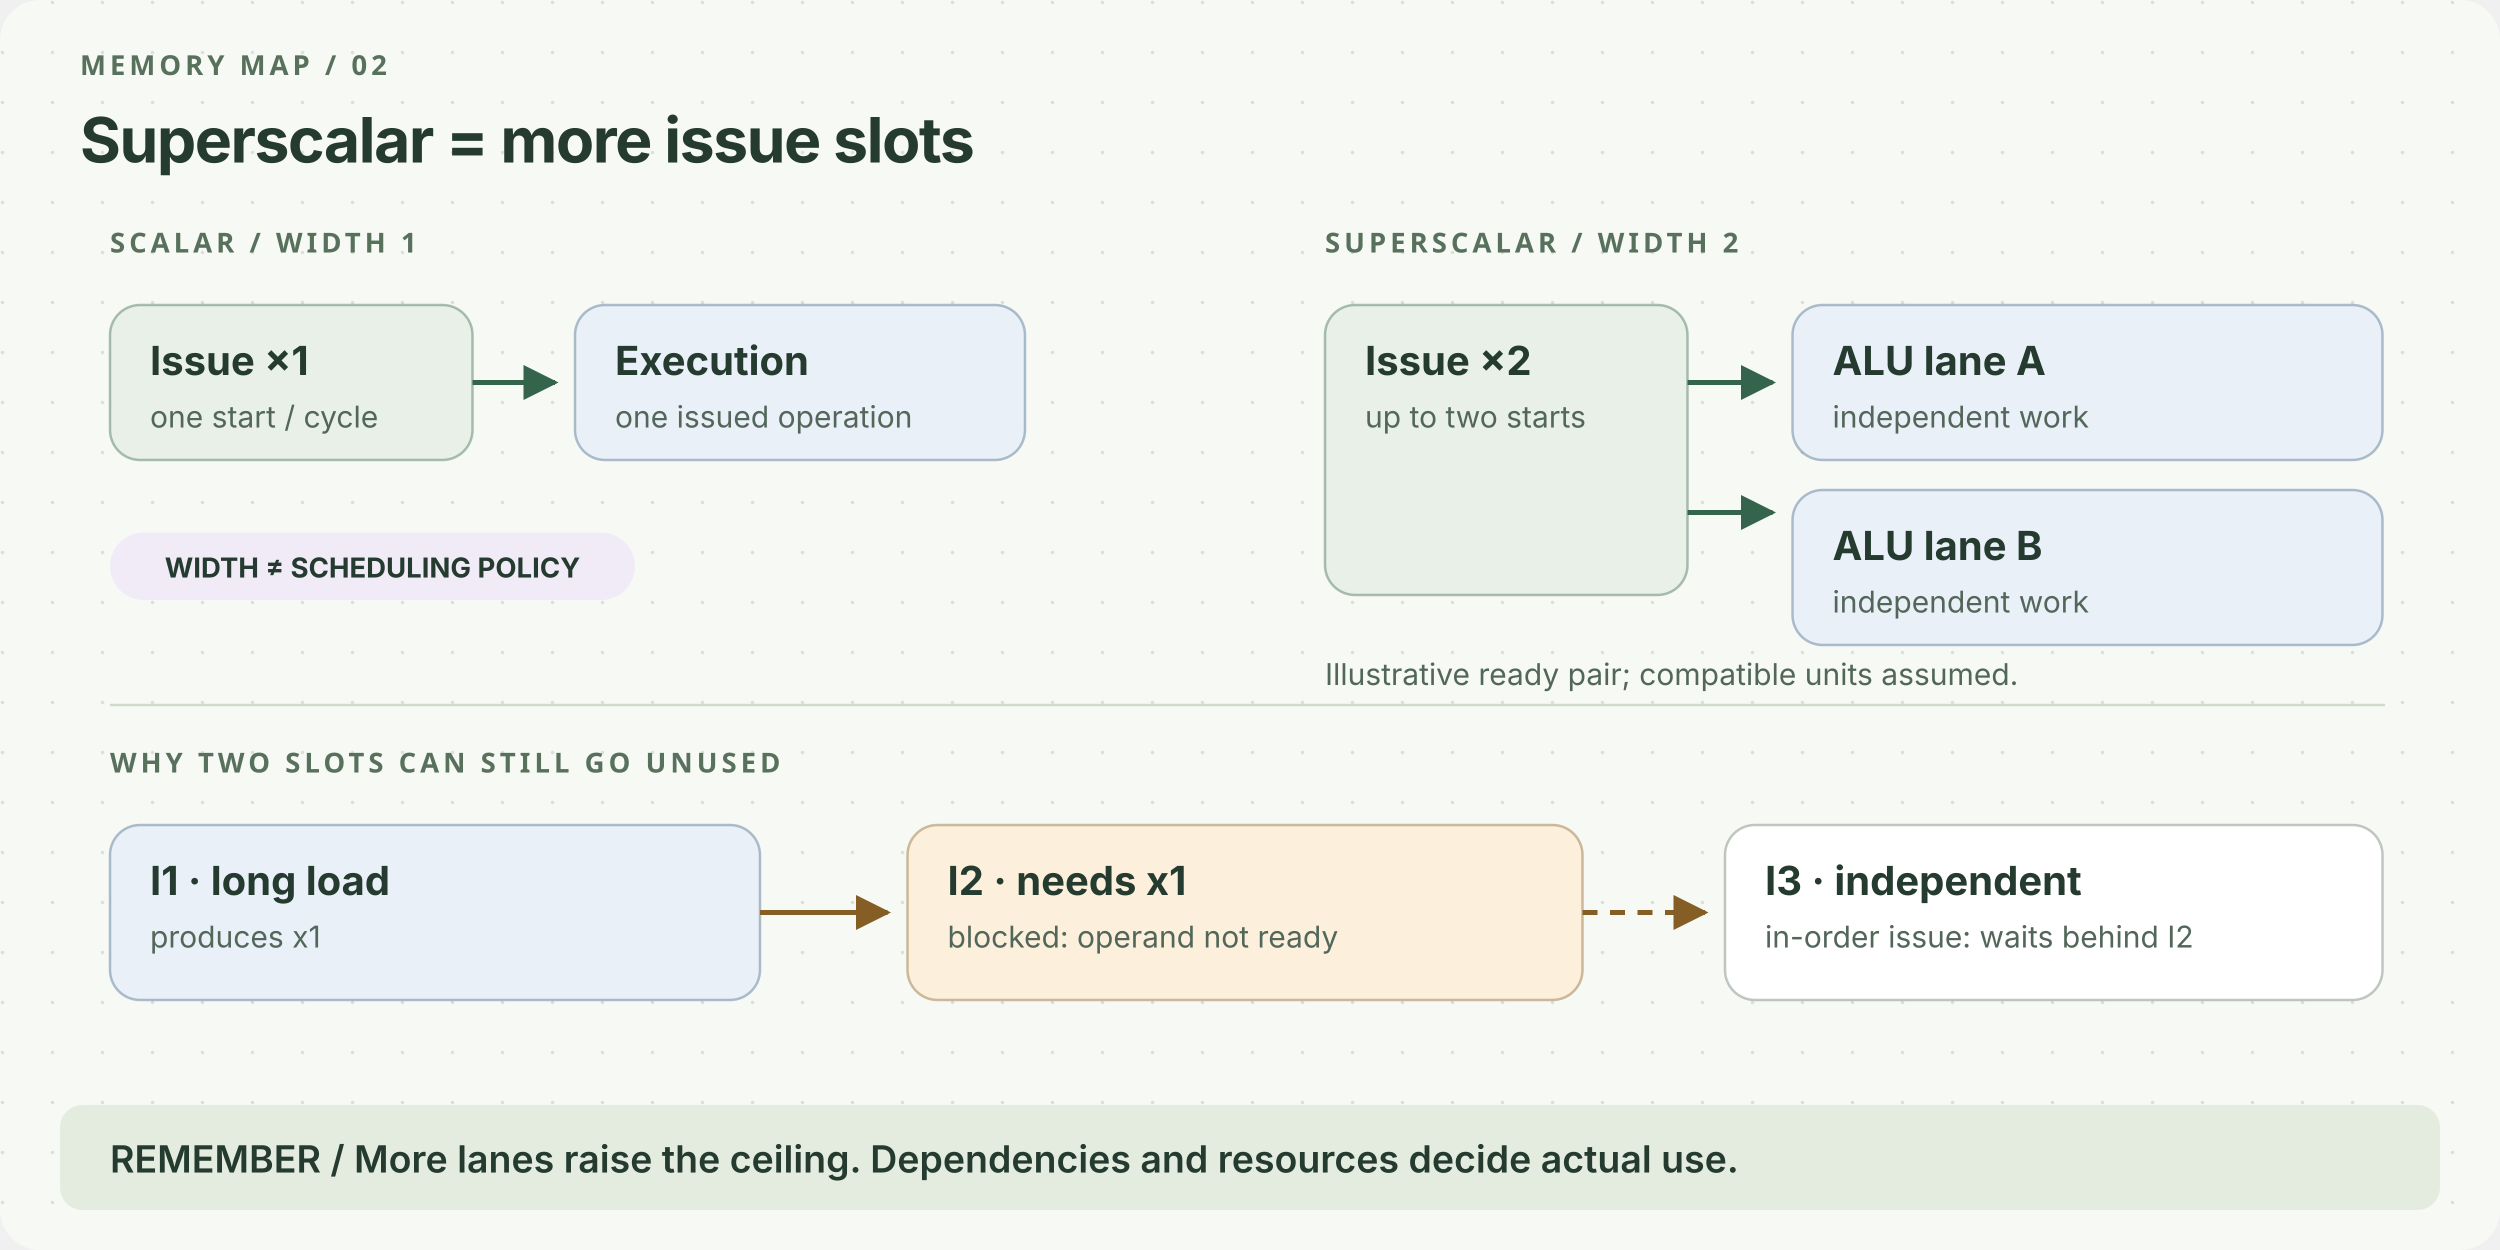
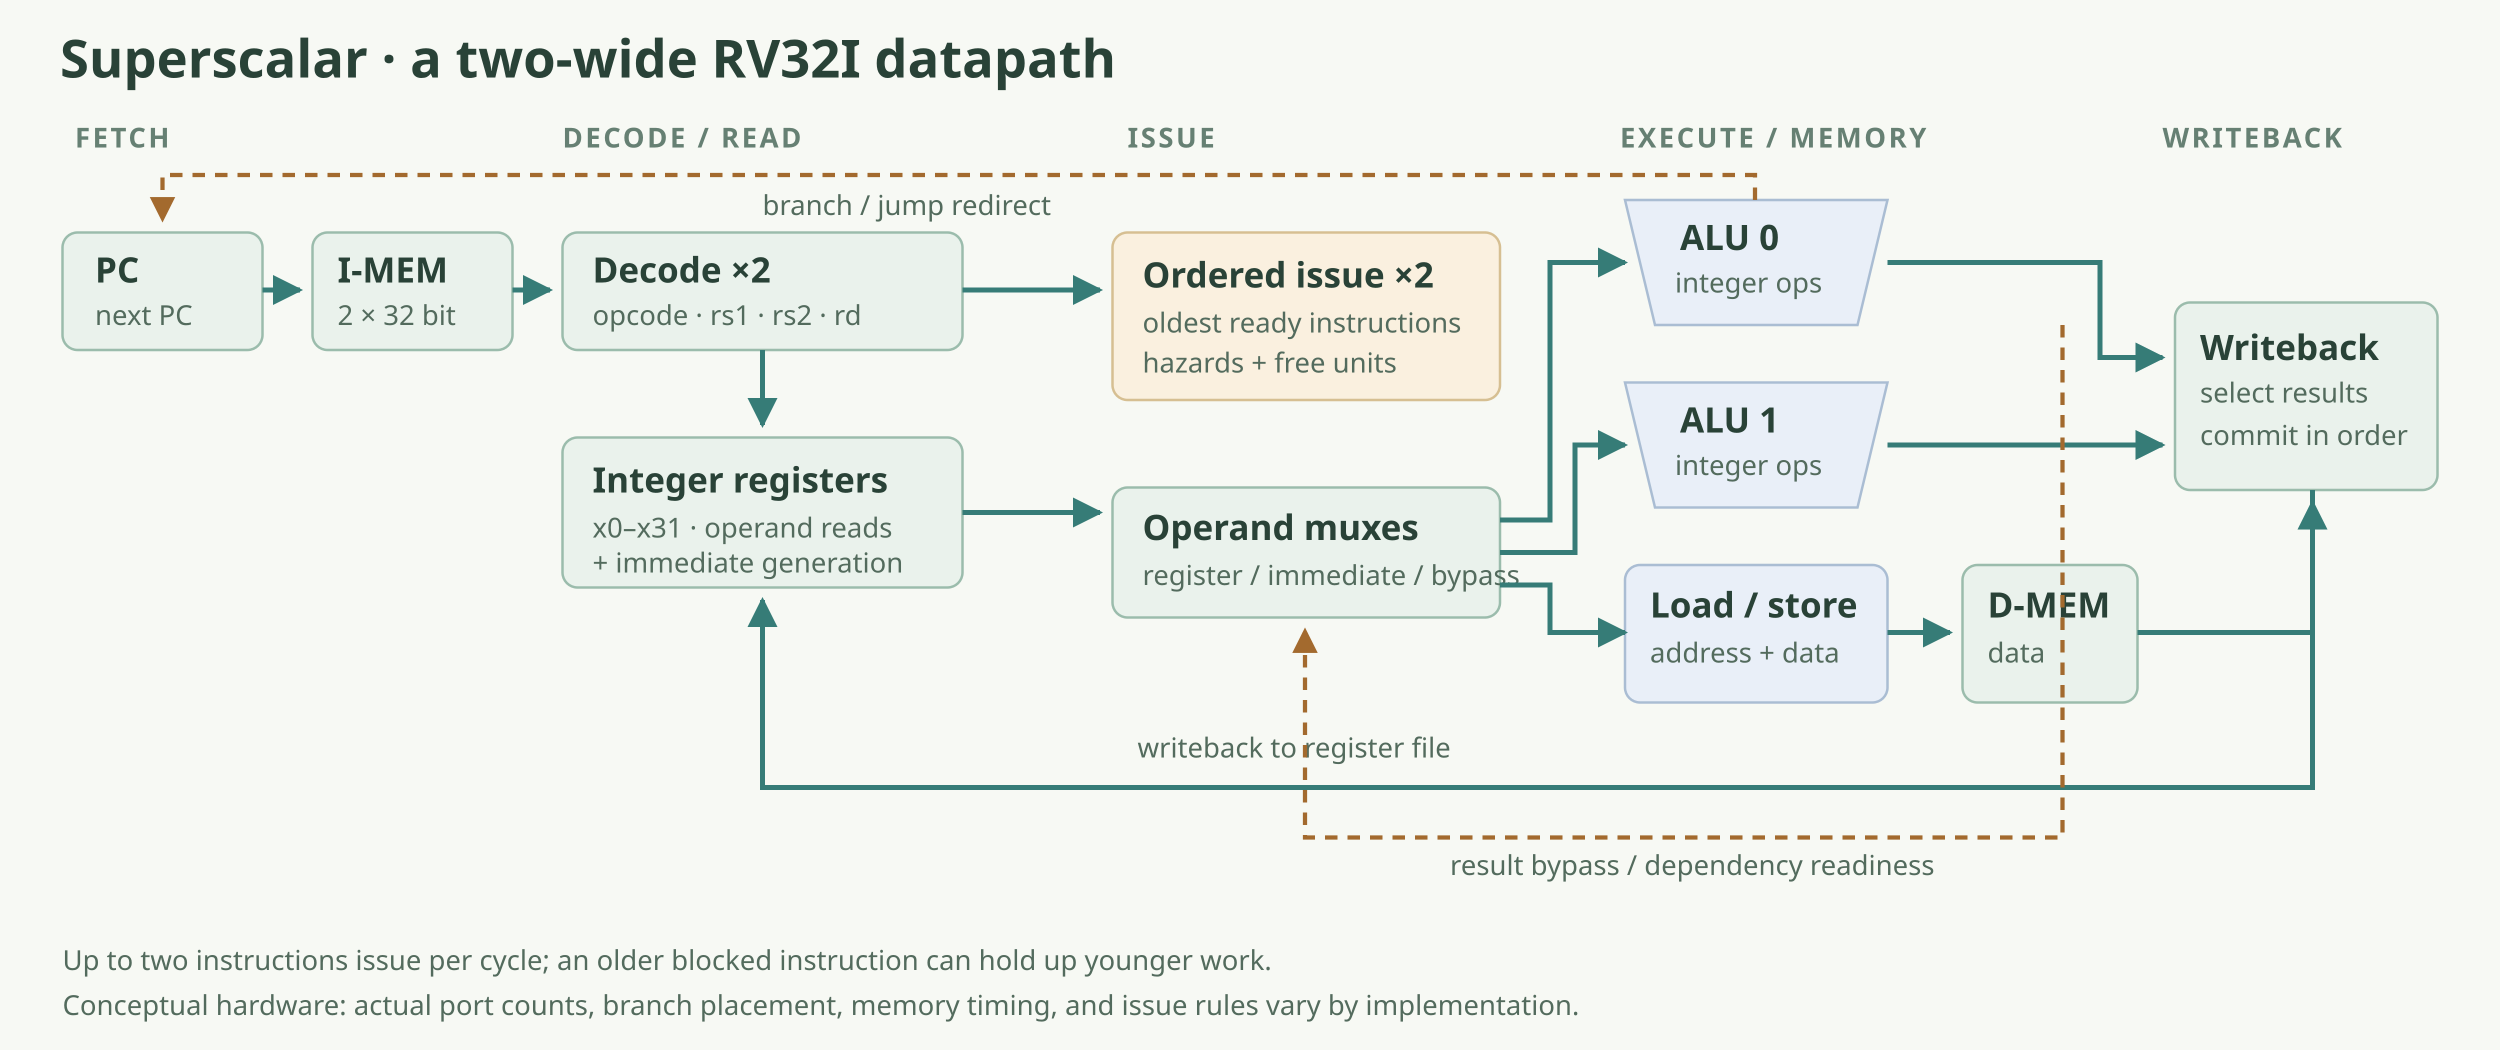
- <svg xmlns="http://www.w3.org/2000/svg" viewBox="0 0 1000 500" role="img" aria-labelledby="title desc">
+ <svg xmlns="http://www.w3.org/2000/svg" viewBox="0 0 1000 420" role="img" aria-labelledby="title desc">
  <defs>
-     <marker id="arrow-green" viewBox="0 0 10 10" refX="9" refY="5" markerWidth="7" markerHeight="7" orient="auto-start-reverse">
-       <path d="M0 0L10 5L0 10Z" fill="#35644c" />
+     <marker id="data" viewBox="0 0 10 10" refX="9" refY="5" markerWidth="6" markerHeight="6" orient="auto">
+       <path d="M0 0L10 5L0 10Z" fill="#367c77" />
    </marker>
-     <marker id="arrow-blue" viewBox="0 0 10 10" refX="9" refY="5" markerWidth="7" markerHeight="7" orient="auto-start-reverse">
-       <path d="M0 0L10 5L0 10Z" fill="#3d648a" />
+     <marker id="control" viewBox="0 0 10 10" refX="9" refY="5" markerWidth="6" markerHeight="6" orient="auto">
+       <path d="M0 0L10 5L0 10Z" fill="#a36a2e" />
    </marker>
-     <marker id="arrow-amber" viewBox="0 0 10 10" refX="9" refY="5" markerWidth="7" markerHeight="7" orient="auto-start-reverse">
-       <path d="M0 0L10 5L0 10Z" fill="#855e25" />
-     </marker>
-     <marker id="arrow-purple" viewBox="0 0 10 10" refX="9" refY="5" markerWidth="7" markerHeight="7" orient="auto-start-reverse">
-       <path d="M0 0L10 5L0 10Z" fill="#74569a" />
-     </marker>
-     <marker id="arrow-plain" viewBox="0 0 10 10" refX="9" refY="5" markerWidth="7" markerHeight="7" orient="auto-start-reverse">
-       <path d="M0 0L10 5L0 10Z" fill="#64766a" />
-     </marker>
-     <pattern id="dots" width="20" height="20" patternUnits="userSpaceOnUse">
-       <circle cx="1" cy="1" r=".7" fill="#d8e1d5" />
-     </pattern>
  </defs>
-   <style>text{font-family:system-ui,-apple-system,Segoe UI,sans-serif;fill:#253b30}.eyebrow{font:600 11px system-ui;letter-spacing:1.6px;fill:#58715d}.heading{font-size:25px;font-weight:650;letter-spacing:-.6px}.node{font-size:16px;font-weight:650}.body{font-size:14px}.small{font-size:12px;fill:#52675a}.tag{font-size:11px;font-weight:650}.mono{font:12px ui-monospace,SFMono-Regular,Consolas,monospace}.foot{font-size:15px;font-weight:600}.axis{font:11px ui-monospace,SFMono-Regular,Consolas,monospace;fill:#617669}</style>
-   <rect width="1000" height="500" rx="16" fill="#f7f9f4" />
-   <rect width="1000" height="500" rx="16" fill="url(#dots)" />
-   <text x="32" y="30" class="eyebrow" text-anchor="start">MEMORY MAP / 02</text>
-   <text x="32" y="65" class="heading" text-anchor="start">Superscalar = more issue slots</text>
-   <text x="44" y="101" class="eyebrow" text-anchor="start">SCALAR / WIDTH 1</text>
-   <text x="530" y="101" class="eyebrow" text-anchor="start">SUPERSCALAR / WIDTH 2</text>
-   <rect x="44" y="122" width="145" height="62" rx="12" fill="#e8f0e7" stroke="#35644c" stroke-opacity=".4" />
-   <text x="60" y="150" class="node" text-anchor="start">Issue ×1</text>
-   <text x="60" y="171" class="small" text-anchor="start">one start / cycle</text>
-   <path d="M189 153H222" fill="none" stroke="#35644c" stroke-width="2" marker-end="url(#arrow-green)" />
-   <rect x="230" y="122" width="180" height="62" rx="12" fill="#eaf0f8" stroke="#3d648a" stroke-opacity=".4" />
-   <text x="246" y="150" class="node" text-anchor="start">Execution</text>
-   <text x="246" y="171" class="small" text-anchor="start">one issued operation</text>
-   <rect x="530" y="122" width="145" height="116" rx="12" fill="#e8f0e7" stroke="#35644c" stroke-opacity=".4" />
-   <text x="546" y="150" class="node" text-anchor="start">Issue ×2</text>
-   <text x="546" y="171" class="small" text-anchor="start">up to two starts</text>
-   <path d="M675 153H709" fill="none" stroke="#35644c" stroke-width="2" marker-end="url(#arrow-green)" />
-   <path d="M675 205H709" fill="none" stroke="#35644c" stroke-width="2" marker-end="url(#arrow-green)" />
-   <rect x="717" y="122" width="236" height="62" rx="12" fill="#eaf0f8" stroke="#3d648a" stroke-opacity=".4" />
-   <text x="733" y="150" class="node" text-anchor="start">ALU lane A</text>
-   <text x="733" y="171" class="small" text-anchor="start">independent work</text>
-   <rect x="717" y="196" width="236" height="62" rx="12" fill="#eaf0f8" stroke="#3d648a" stroke-opacity=".4" />
-   <text x="733" y="224" class="node" text-anchor="start">ALU lane B</text>
-   <text x="733" y="245" class="small" text-anchor="start">independent work</text>
-   <rect x="44" y="213" width="210" height="27" rx="13.5" fill="#f1ebf8" />
-   <text x="149" y="231" class="tag" text-anchor="middle">WIDTH ≠ SCHEDULING POLICY</text>
-   <path d="M44 282H954" stroke="#d0dacb" />
-   <text x="44" y="309" class="eyebrow" text-anchor="start">WHY TWO SLOTS CAN STILL GO UNUSED</text>
-   <rect x="44" y="330" width="260" height="70" rx="12" fill="#eaf0f8" stroke="#3d648a" stroke-opacity=".4" />
-   <text x="60" y="358" class="node" text-anchor="start">I1 · long load</text>
-   <text x="60" y="379" class="small" text-anchor="start">produces x1</text>
-   <path d="M304 365H355" fill="none" stroke="#855e25" stroke-width="2" marker-end="url(#arrow-amber)" />
-   <rect x="363" y="330" width="270" height="70" rx="12" fill="#fcf0dc" stroke="#855e25" stroke-opacity=".4" />
-   <text x="379" y="358" class="node" text-anchor="start">I2 · needs x1</text>
-   <text x="379" y="379" class="small" text-anchor="start">blocked: operand not ready</text>
-   <path d="M633 365H682" fill="none" stroke="#855e25" stroke-width="2" stroke-dasharray="6 5" marker-end="url(#arrow-amber)" />
-   <rect x="690" y="330" width="263" height="70" rx="12" fill="#fff" stroke="#64766a" stroke-opacity=".4" />
-   <text x="706" y="358" class="node" text-anchor="start">I3 · independent</text>
-   <text x="706" y="379" class="small" text-anchor="start">in-order issue: waits behind I2</text>
-   <text x="530" y="274" class="small" text-anchor="start">Illustrative ready pair; compatible units assumed.</text>
-   <rect x="24" y="442" width="952" height="42" rx="9" fill="#e4ecdf" />
-   <text x="44" y="469" class="foot" text-anchor="start">REMEMBER  /  More lanes raise the ceiling. Dependencies and resources decide actual use.</text>
+   <style>text{font-family:system-ui,sans-serif;fill:#294237}.title{font-size:21px;font-weight:650}.stage{font-size:11px;font-weight:700;letter-spacing:1px;fill:#668073}.label{font-size:14px;font-weight:650}.small{font-size:11px;fill:#536b5d}.block{fill:#eaf2ec;stroke:#9bbcac}.unit{fill:#e9eff8;stroke:#aabdd3}.control{fill:#faf0df;stroke:#d6bf92}.wire{fill:none;stroke:#367c77;stroke-width:2;marker-end:url(#data)}.ctrl{fill:none;stroke:#a36a2e;stroke-width:1.7;stroke-dasharray:5 4;marker-end:url(#control)}</style>
+   <rect width="1000" height="420" fill="#f7f9f4" />
+   <text x="24" y="31" class="title">Superscalar · a two-wide RV32I datapath</text>
+   <text x="30" y="59" class="stage">FETCH</text>
+   <text x="225" y="59" class="stage">DECODE / READ</text>
+   <text x="451" y="59" class="stage">ISSUE</text>
+   <text x="648" y="59" class="stage">EXECUTE / MEMORY</text>
+   <text x="865" y="59" class="stage">WRITEBACK</text>
+   <rect x="25" y="93" width="80" height="47" rx="6" class="block" />
+   <text x="38" y="113" class="label">PC</text>
+   <text x="38" y="130" class="small">next PC</text>
+   <rect x="125" y="93" width="80" height="47" rx="6" class="block" />
+   <text x="135" y="113" class="label">I-MEM</text>
+   <text x="135" y="130" class="small">2 × 32 bit</text>
+   <rect x="225" y="93" width="160" height="47" rx="6" class="block" />
+   <text x="237" y="113" class="label">Decode ×2</text>
+   <text x="237" y="130" class="small">opcode · rs1 · rs2 · rd</text>
+   <rect x="225" y="175" width="160" height="60" rx="6" class="block" />
+   <text x="237" y="197" class="label">Integer registers</text>
+   <text x="237" y="215" class="small">x0–x31 · operand reads</text>
+   <text x="237" y="229" class="small">+ immediate generation</text>
+   <rect x="445" y="93" width="155" height="67" rx="6" class="control" />
+   <text x="457" y="115" class="label">Ordered issue ×2</text>
+   <text x="457" y="133" class="small">oldest ready instructions</text>
+   <text x="457" y="149" class="small">hazards + free units</text>
+   <rect x="445" y="195" width="155" height="52" rx="6" class="block" />
+   <text x="457" y="216" class="label">Operand muxes</text>
+   <text x="457" y="234" class="small">register / immediate / bypass</text>
+   <path d="M650 80 H755 L743 130 H662 Z" class="unit" />
+   <text x="672" y="100" class="label">ALU 0</text>
+   <text x="670" y="117" class="small">integer ops</text>
+   <path d="M650 153 H755 L743 203 H662 Z" class="unit" />
+   <text x="672" y="173" class="label">ALU 1</text>
+   <text x="670" y="190" class="small">integer ops</text>
+   <rect x="650" y="226" width="105" height="55" rx="6" class="unit" />
+   <text x="660" y="247" class="label">Load / store</text>
+   <text x="660" y="265" class="small">address + data</text>
+   <rect x="785" y="226" width="70" height="55" rx="6" class="block" />
+   <text x="795" y="247" class="label">D-MEM</text>
+   <text x="795" y="265" class="small">data</text>
+   <rect x="870" y="121" width="105" height="75" rx="6" class="block" />
+   <text x="880" y="144" class="label">Writeback</text>
+   <text x="880" y="161" class="small">select results</text>
+   <text x="880" y="178" class="small">commit in order</text>
+   <path class="wire" d="M105 116 H120" />
+   <path class="wire" d="M205 116 H220" />
+   <path class="wire" d="M385 116 H440" />
+   <path class="wire" d="M305 140 V170" />
+   <path class="wire" d="M385 205 H440" />
+   <path class="wire" d="M600 208 H620 V105 H650" />
+   <path class="wire" d="M600 221 H630 V178 H650" />
+   <path class="wire" d="M600 234 H620 V253 H650" />
+   <path class="wire" d="M755 105 H840 V143 H865" />
+   <path class="wire" d="M755 178 H865" />
+   <path class="wire" d="M755 253 H780" />
+   <path class="wire" d="M855 253 H925 V201" />
+   <path class="wire" d="M925 196 V315 H305 V240" />
+   <text x="455" y="303" class="small">writeback to register file</text>
+   <path class="ctrl" d="M825 130 V335 H522 V252" />
+   <text x="580" y="350" class="small">result bypass / dependency readiness</text>
+   <path class="ctrl" d="M702 80 V70 H65 V88" />
+   <text x="305" y="86" class="small">branch / jump redirect</text>
+   <text x="25" y="388" class="small">Up to two instructions issue per cycle; an older blocked instruction can hold up younger work.</text>
+   <text x="25" y="406" class="small">Conceptual hardware: actual port counts, branch placement, memory timing, and issue rules vary by implementation.</text>
</svg>
